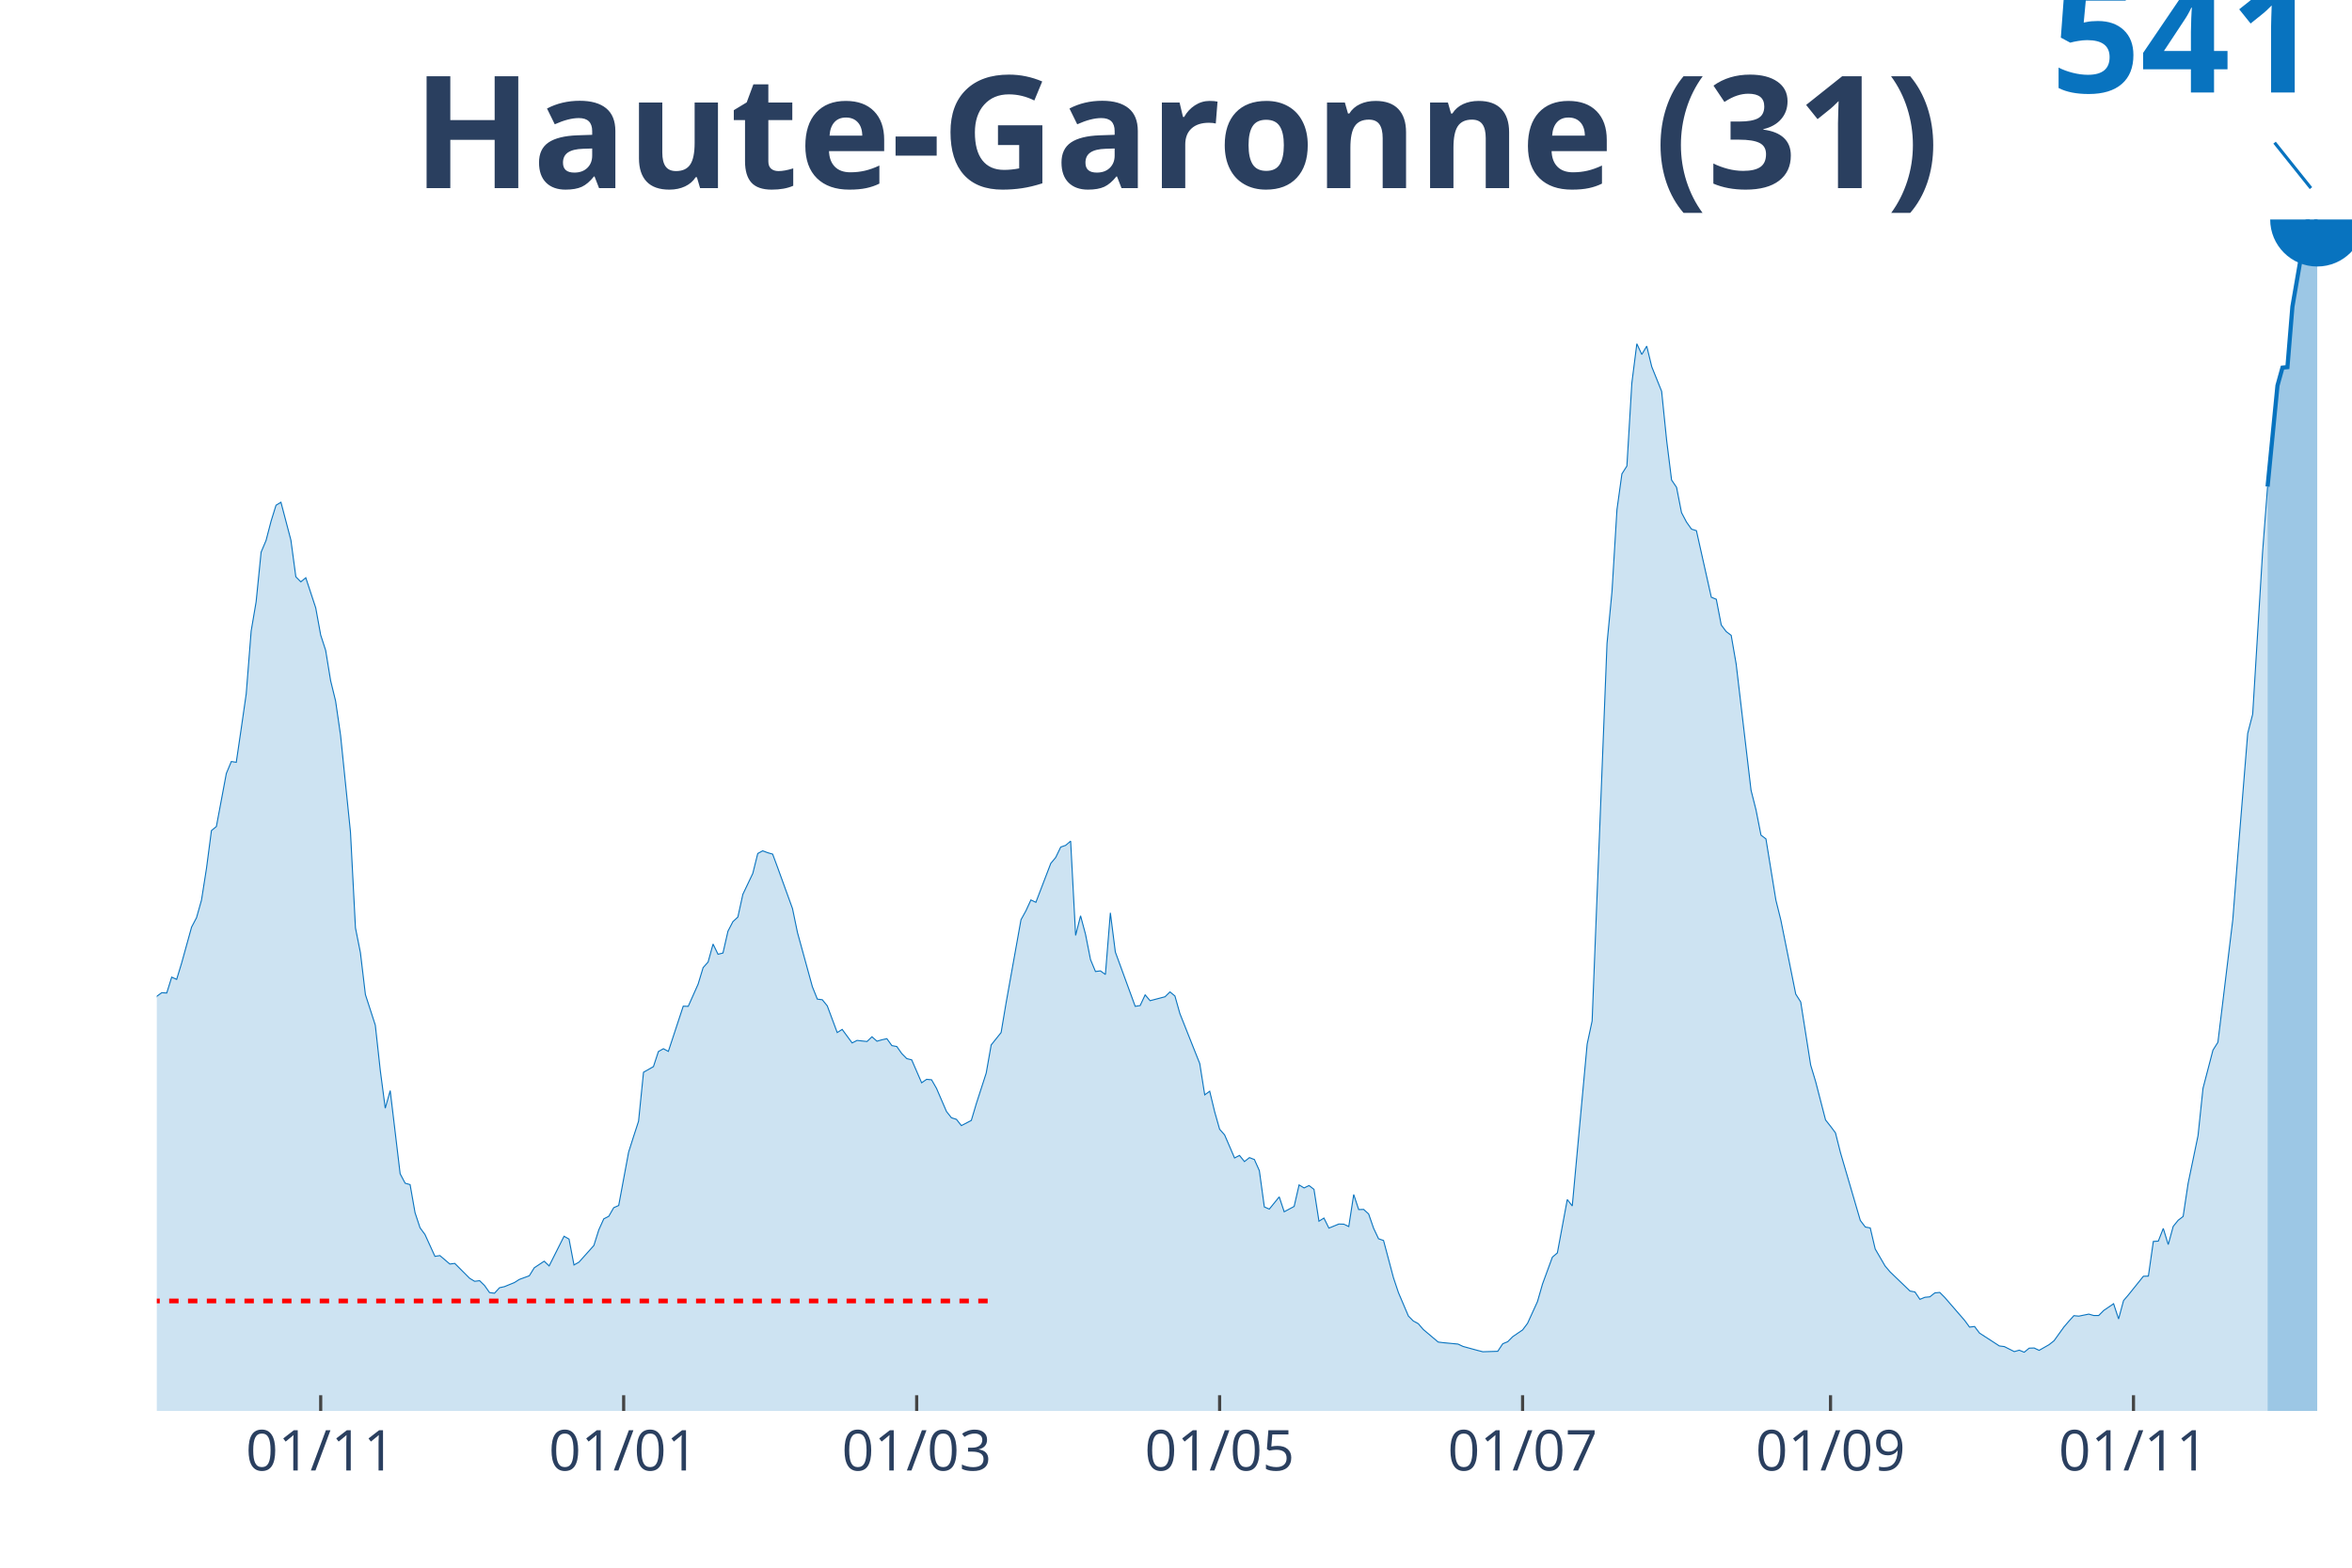
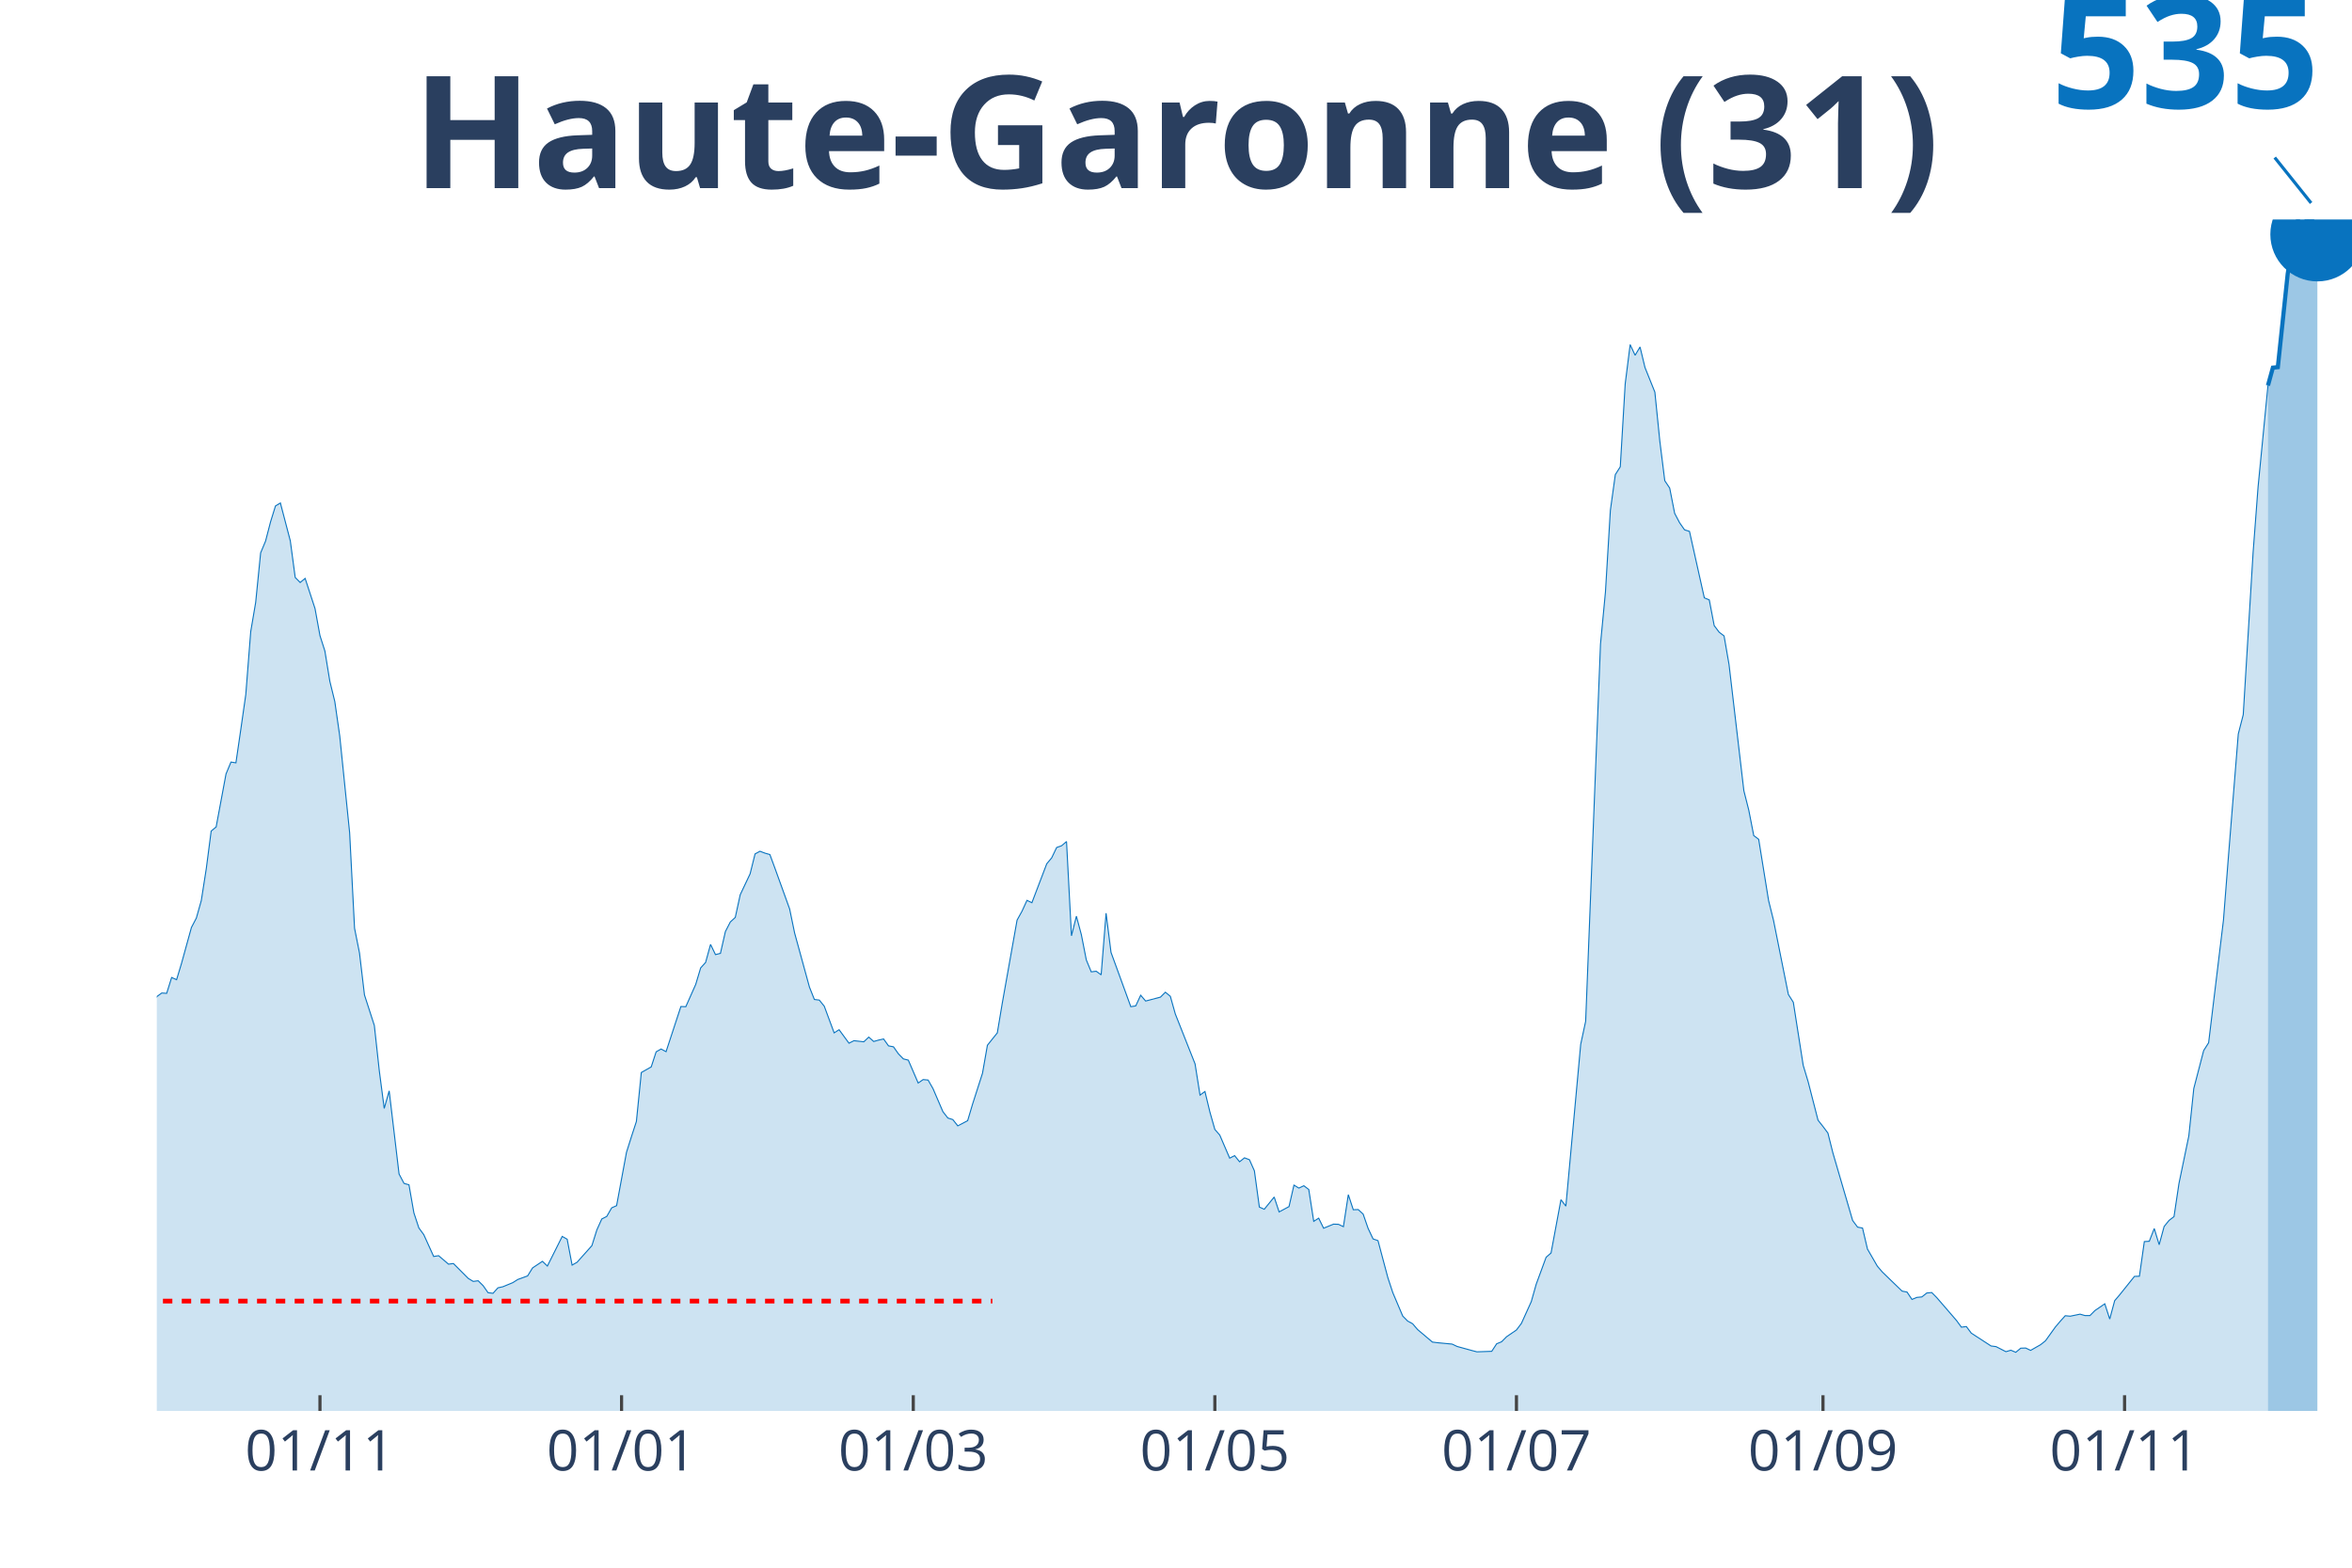
<svg xmlns="http://www.w3.org/2000/svg" class="main-svg" width="1125" height="750" style="" viewBox="0 0 750 500">
  <rect x="0" y="0" width="750" height="500" style="fill: rgb(0, 0, 0); fill-opacity: 0;" />
-   <defs id="defs-502aac">
+   <defs id="defs-c523cb">
    <g class="clips">
-       <clipPath id="clip502aacxyplot" class="plotclip">
+       <clipPath id="clipc523cbxyplot" class="plotclip">
        <rect width="700" height="380" />
      </clipPath>
-       <clipPath class="axesclip" id="clip502aacx">
+       <clipPath class="axesclip" id="clipc523cbx">
        <rect x="50" y="0" width="700" height="500" />
      </clipPath>
-       <clipPath class="axesclip" id="clip502aacy">
+       <clipPath class="axesclip" id="clipc523cby">
        <rect x="0" y="70" width="750" height="380" />
      </clipPath>
-       <clipPath class="axesclip" id="clip502aacxy">
+       <clipPath class="axesclip" id="clipc523cbxy">
        <rect x="50" y="70" width="700" height="380" />
      </clipPath>
    </g>
    <g class="gradients" />
  </defs>
  <g class="bglayer">
    <rect class="bg" x="50" y="70" width="700" height="380" style="fill: rgb(0, 0, 0); fill-opacity: 0; stroke-width: 0;" />
  </g>
  <g class="layer-below">
    <g class="imagelayer" />
    <g class="shapelayer" />
  </g>
  <g class="cartesianlayer">
    <g class="subplot xy">
      <g class="layer-subplot">
        <g class="shapelayer" />
        <g class="imagelayer" />
      </g>
      <g class="gridlayer">
        <g class="x">
-           <path class="xgrid crisp" transform="translate(102.26,0)" d="M0,70v380" style="stroke: rgb(255, 255, 255); stroke-opacity: 1; stroke-width: 1px;" />
-           <path class="xgrid crisp" transform="translate(198.87,0)" d="M0,70v380" style="stroke: rgb(255, 255, 255); stroke-opacity: 1; stroke-width: 1px;" />
-           <path class="xgrid crisp" transform="translate(292.31,0)" d="M0,70v380" style="stroke: rgb(255, 255, 255); stroke-opacity: 1; stroke-width: 1px;" />
-           <path class="xgrid crisp" transform="translate(388.91,0)" d="M0,70v380" style="stroke: rgb(255, 255, 255); stroke-opacity: 1; stroke-width: 1px;" />
-           <path class="xgrid crisp" transform="translate(485.52,0)" d="M0,70v380" style="stroke: rgb(255, 255, 255); stroke-opacity: 1; stroke-width: 1px;" />
-           <path class="xgrid crisp" transform="translate(583.71,0)" d="M0,70v380" style="stroke: rgb(255, 255, 255); stroke-opacity: 1; stroke-width: 1px;" />
-           <path class="xgrid crisp" transform="translate(680.32,0)" d="M0,70v380" style="stroke: rgb(255, 255, 255); stroke-opacity: 1; stroke-width: 1px;" />
+           <path class="xgrid crisp" transform="translate(102.03,0)" d="M0,70v380" style="stroke: rgb(255, 255, 255); stroke-opacity: 1; stroke-width: 1px;" />
+           <path class="xgrid crisp" transform="translate(198.2,0)" d="M0,70v380" style="stroke: rgb(255, 255, 255); stroke-opacity: 1; stroke-width: 1px;" />
+           <path class="xgrid crisp" transform="translate(291.22,0)" d="M0,70v380" style="stroke: rgb(255, 255, 255); stroke-opacity: 1; stroke-width: 1px;" />
+           <path class="xgrid crisp" transform="translate(387.39,0)" d="M0,70v380" style="stroke: rgb(255, 255, 255); stroke-opacity: 1; stroke-width: 1px;" />
+           <path class="xgrid crisp" transform="translate(483.56,0)" d="M0,70v380" style="stroke: rgb(255, 255, 255); stroke-opacity: 1; stroke-width: 1px;" />
+           <path class="xgrid crisp" transform="translate(581.31,0)" d="M0,70v380" style="stroke: rgb(255, 255, 255); stroke-opacity: 1; stroke-width: 1px;" />
+           <path class="xgrid crisp" transform="translate(677.48,0)" d="M0,70v380" style="stroke: rgb(255, 255, 255); stroke-opacity: 1; stroke-width: 1px;" />
        </g>
        <g class="y" />
      </g>
      <g class="zerolinelayer" />
      <path class="xlines-below" />
      <path class="ylines-below" />
      <g class="overlines-below" />
      <g class="xaxislayer-below" />
      <g class="yaxislayer-below" />
      <g class="overaxes-below" />
-       <g class="plot" transform="translate(50, 70)" clip-path="url('#clip502aacxyplot')">
+       <g class="plot" transform="translate(50, 70)" clip-path="url('#clipc523cbxyplot')">
        <g class="scatterlayer mlayer">
-           <g class="trace scatter trace8fd333" style="stroke-miterlimit: 2;">
+           <g class="trace scatter tracee9f843" style="stroke-miterlimit: 2;">
            <g class="fills">
              <g>
-                 <path class="js-fill" d="M673.08,380L-215.38,380L-215.38,376.75L-202.71,378.9L-201.13,378.8L-178.96,378.35L-177.38,377.7L-150.45,377.5L-148.87,377.55L-117.19,376.2L-115.61,375.3L-107.69,371.79L-106.11,372.04L-95.02,366.84L-93.44,364.68L-85.52,358.68L-83.94,359.03L-74.43,353.02L-72.85,349.62L-69.68,345.61L-68.1,344.81L-63.35,341.56L-61.76,339.91L-57.01,337.31L-55.43,337.31L-52.26,335.45L-50.68,334.95L-47.51,328.35L-45.93,317.43L-44.34,312.48L-42.76,312.83L-41.18,312.58L-39.59,302.22L-33.26,269.13L-31.67,266.73L-30.09,266.38L-28.51,252.97L-23.76,224.84L-22.17,214.13L-19,206.27L-17.42,208.67L-15.84,206.32L-14.25,209.77L-11.09,227.09L-9.5,229.14L-7.92,230.09L-6.33,237.85L-3.17,249.91L-1.58,251.61L0,247.76L1.58,246.61L3.17,246.71L4.75,241.65L6.33,242.36L7.92,237.15L11.09,225.69L12.67,222.68L14.25,217.08L15.84,206.97L17.42,194.91L19,193.6L22.17,176.69L23.76,172.88L25.34,173.13L26.92,162.37L28.51,151.31L30.09,131.24L31.67,121.93L33.26,106.11L34.84,102.36L36.43,96.25L38.01,91.15L39.59,90.19L42.76,102.26L44.34,113.97L45.93,115.57L47.51,114.27L50.68,123.88L52.26,132.54L53.85,137.44L55.43,147.1L57.01,153.56L58.6,164.52L61.76,195.41L63.35,225.94L64.93,233.85L66.52,247.21L69.68,256.97L71.27,271.44L72.85,283.45L74.43,277.84L77.6,304.37L79.19,307.37L80.77,307.82L82.35,316.78L83.94,321.59L85.52,323.74L88.69,330.7L90.27,330.45L93.44,333.15L95.02,332.95L99.77,337.71L101.36,338.66L102.94,338.46L104.52,340.01L106.11,342.26L107.69,342.46L109.28,340.71L110.86,340.36L114.03,339.06L115.61,338.06L118.78,336.9L120.36,334.35L123.53,332.25L125.11,333.75L129.86,324.29L131.45,325.19L133.03,333.45L134.62,332.55L139.37,327.24L140.95,322.24L142.53,318.74L144.12,317.93L145.7,315.18L147.29,314.48L150.45,297.46L152.04,292.46L153.62,287.6L155.2,271.99L158.37,270.18L159.95,265.38L161.54,264.48L163.12,265.33L167.87,250.91L169.46,250.96L172.62,243.86L174.21,238.6L175.79,236.85L177.38,231.09L178.96,234.35L180.54,233.95L182.13,226.99L183.71,223.94L185.29,222.48L186.88,215.23L190.05,208.57L191.63,202.21L193.21,201.36L194.8,201.96L196.38,202.41L197.96,206.67L202.71,219.78L204.3,227.44L209.05,244.71L210.63,248.66L212.22,248.86L213.8,250.81L216.97,259.32L218.55,258.32L221.72,262.63L223.3,261.83L226.47,262.18L228.05,260.67L229.64,262.08L231.22,261.63L232.81,261.28L234.39,263.48L235.97,263.78L237.56,266.03L239.14,267.63L240.72,268.03L243.89,275.34L245.48,274.24L247.06,274.39L248.64,277.14L251.81,284.5L253.39,286.5L254.98,287L256.56,289L259.73,287.35L261.31,282.05L264.48,272.24L266.06,263.28L269.23,259.32L270.81,249.91L275.57,223.34L277.15,220.48L278.73,217.03L280.32,217.78L285.07,205.37L286.65,203.46L288.24,200.16L289.82,199.61L291.4,198.26L292.99,228.34L294.57,222.08L296.15,227.99L297.74,236.05L299.32,239.85L300.9,239.65L302.49,240.8L304.07,221.13L305.66,233.65L311.99,250.96L313.57,250.71L315.16,247.31L316.74,249.16L321.49,247.91L323.08,246.36L324.66,247.66L326.24,253.27L332.58,269.23L334.16,279.19L335.75,278.04L337.33,284.6L338.91,290.16L340.5,291.96L343.67,299.32L345.25,298.51L346.83,300.47L348.42,299.21L350,299.82L351.58,303.37L353.17,314.93L354.75,315.63L357.92,311.73L359.5,316.48L362.67,314.78L364.25,307.92L365.84,308.88L367.42,308.12L369,309.33L370.59,319.49L372.17,318.49L373.76,321.69L376.92,320.39L378.51,320.44L380.09,321.19L381.67,310.98L383.26,315.78L384.84,315.73L386.43,317.18L388.01,321.74L389.59,325.09L391.18,325.64L394.34,337.51L395.93,342.26L399.1,349.72L400.68,351.32L402.26,352.17L403.85,354.02L408.6,358.03L410.18,358.23L414.93,358.68L416.52,359.43L421.27,360.73L422.85,361.13L427.6,360.98L429.19,358.58L430.77,357.93L432.35,356.33L435.52,354.17L437.1,352.07L440.27,345.11L441.86,339.56L445.02,330.95L446.61,329.6L449.77,312.58L451.36,314.63L456.11,262.98L457.69,255.62L462.44,135.24L464.03,118.62L465.61,92.55L467.19,81.14L468.78,78.63L470.36,52.15L471.95,39.64L473.53,43.05L475.11,40.39L476.7,46.95L479.86,54.81L481.45,70.42L483.03,83.09L484.62,85.44L486.2,93.5L487.78,96.5L489.37,98.75L490.95,99.25L495.7,120.48L497.29,121.13L498.87,129.34L500.45,131.44L502.04,132.64L503.62,141.75L508.37,182.04L509.95,188.3L511.54,196.36L513.12,197.56L516.29,217.08L517.87,223.44L522.62,247.06L524.21,249.56L527.38,269.68L528.96,274.94L532.13,287.2L533.71,289.2L535.29,291.31L536.88,297.61L543.21,319.24L544.8,321.34L546.38,321.64L547.96,328.35L551.13,333.8L552.71,335.65L559.05,341.76L560.63,342.06L562.22,344.41L563.8,343.76L565.38,343.61L566.97,342.36L568.55,342.21L570.14,343.81L576.47,351.12L578.05,353.27L579.64,353.07L581.22,355.17L587.56,359.28L589.14,359.48L592.31,361.08L593.89,360.63L595.48,361.28L597.06,359.98L598.64,359.93L600.23,360.68L603.39,358.88L604.98,357.63L608.14,353.22L609.73,351.37L611.31,349.62L612.9,349.77L616.06,349.12L617.65,349.57L619.23,349.57L620.81,347.97L623.98,345.81L625.57,350.67L627.15,344.81L628.73,342.96L633.48,337.05L635.07,337L636.65,325.94L638.24,325.84L639.82,321.79L641.4,326.94L642.99,321.14L644.57,319.19L646.15,317.98L647.74,307.42L650.9,292.21L652.49,277.09L655.66,264.93L657.24,262.43L661.99,223.29L663.57,203.06L666.74,163.92L668.33,157.77L671.49,106.01L673.08,85.19" style="fill: rgb(8, 115, 191); fill-opacity: 0.2; stroke-width: 0;" />
+                 <path class="js-fill" d="M673.2,380L-214.41,380L-214.41,376.75L-201.8,378.9L-200.23,378.8L-178.15,378.35L-176.58,377.7L-149.77,377.5L-148.2,377.55L-116.67,376.2L-115.09,375.3L-107.21,371.8L-105.63,372.05L-94.59,366.85L-93.02,364.7L-85.14,358.69L-83.56,359.04L-74.1,353.04L-72.52,349.64L-69.37,345.64L-67.79,344.84L-63.06,341.59L-61.49,339.94L-56.76,337.34L-55.18,337.34L-52.03,335.49L-50.45,334.99L-47.3,328.39L-45.72,317.48L-44.14,312.53L-42.57,312.88L-40.99,312.63L-39.41,302.28L-33.11,269.22L-31.53,266.82L-29.95,266.47L-28.38,253.07L-23.65,224.96L-22.07,214.26L-18.92,206.4L-17.34,208.8L-15.77,206.45L-14.19,209.91L-11.04,227.21L-9.46,229.26L-7.88,230.21L-6.31,237.96L-3.15,250.02L-1.58,251.72L0,247.87L1.58,246.71L3.15,246.81L4.73,241.76L6.31,242.46L7.88,237.26L11.04,225.81L12.61,222.81L14.19,217.21L15.77,207.1L17.34,195.05L18.92,193.75L22.07,176.85L23.65,173.05L25.23,173.3L26.8,162.54L28.38,151.49L29.95,131.43L31.53,122.13L33.11,106.33L34.68,102.58L36.26,96.48L37.84,91.37L39.41,90.42L42.57,102.48L44.14,114.18L45.72,115.78L47.3,114.48L50.45,124.08L52.03,132.73L53.6,137.64L55.18,147.29L56.76,153.74L58.33,164.69L61.49,195.55L63.06,226.06L64.64,233.96L66.22,247.32L69.37,257.07L70.95,271.52L72.52,283.52L74.1,277.92L77.25,304.43L78.83,307.43L80.41,307.88L81.98,316.83L83.56,321.63L85.14,323.79L88.29,330.74L89.86,330.49L93.02,333.19L94.59,332.99L99.32,337.74L100.9,338.69L102.48,338.49L104.05,340.04L105.63,342.29L107.21,342.49L108.78,340.74L110.36,340.39L113.51,339.09L115.09,338.09L118.24,336.94L119.82,334.39L122.97,332.29L124.55,333.79L129.28,324.34L130.86,325.24L132.43,333.49L134.01,332.59L138.74,327.29L140.32,322.28L141.89,318.78L143.47,317.98L145.05,315.23L146.62,314.53L149.77,297.53L151.35,292.53L152.93,287.68L154.5,272.07L157.66,270.27L159.23,265.47L160.81,264.57L162.39,265.42L167.12,251.02L168.69,251.07L171.85,243.96L173.42,238.71L175,236.96L176.58,231.21L178.15,234.46L179.73,234.06L181.31,227.11L182.88,224.06L184.46,222.61L186.04,215.36L189.19,208.7L190.77,202.35L192.34,201.5L193.92,202.1L195.5,202.55L197.07,206.8L201.8,219.91L203.38,227.56L208.11,244.81L209.68,248.77L211.26,248.97L212.84,250.92L215.99,259.42L217.57,258.42L220.72,262.72L222.3,261.92L225.45,262.27L227.03,260.77L228.6,262.17L230.18,261.72L231.76,261.37L233.33,263.57L234.91,263.87L236.49,266.12L238.06,267.72L239.64,268.12L242.79,275.42L244.37,274.32L245.95,274.47L247.52,277.22L250.68,284.57L252.25,286.58L253.83,287.08L255.41,289.08L258.56,287.43L260.14,282.12L263.29,272.32L264.86,263.37L268.02,259.42L269.59,250.02L274.32,223.46L275.9,220.61L277.48,217.16L279.05,217.91L283.78,205.5L285.36,203.6L286.94,200.3L288.51,199.75L290.09,198.4L291.67,228.46L293.24,222.21L294.82,228.11L296.4,236.16L297.97,239.96L299.55,239.76L301.13,240.91L302.7,221.26L304.28,233.76L310.59,251.07L312.16,250.82L313.74,247.42L315.32,249.27L320.05,248.02L321.62,246.46L323.2,247.77L324.77,253.37L331.08,269.32L332.66,279.27L334.23,278.12L335.81,284.67L337.39,290.23L338.96,292.03L342.12,299.38L343.69,298.58L345.27,300.53L346.85,299.28L348.42,299.88L350,303.43L351.58,314.98L353.15,315.68L356.31,311.78L357.88,316.53L361.04,314.83L362.61,307.98L364.19,308.93L365.77,308.18L367.34,309.38L368.92,319.53L370.5,318.53L372.07,321.73L375.23,320.43L376.8,320.48L378.38,321.23L379.95,311.03L381.53,315.83L383.11,315.78L384.68,317.23L386.26,321.78L387.84,325.14L389.41,325.69L392.57,337.54L394.14,342.29L397.3,349.74L398.87,351.34L400.45,352.19L402.03,354.04L406.76,358.04L408.33,358.24L413.06,358.69L414.64,359.44L419.37,360.74L420.95,361.15L425.68,360.99L427.25,358.59L428.83,357.94L430.41,356.34L433.56,354.19L435.14,352.09L438.29,345.14L439.86,339.59L443.02,330.99L444.59,329.64L447.75,312.63L449.32,314.68L454.05,263.07L455.63,255.72L460.36,135.44L461.94,118.83L463.51,92.77L465.09,81.37L466.67,78.87L468.24,52.41L469.82,39.91L471.4,43.31L472.97,40.66L474.55,47.21L477.7,55.06L479.28,70.67L480.86,83.32L482.43,85.67L484.01,93.72L485.59,96.73L487.16,98.98L488.74,99.48L493.47,120.68L495.05,121.33L496.62,129.53L498.2,131.63L499.77,132.83L501.35,141.94L506.08,182.2L507.66,188.45L509.23,196.5L510.81,197.7L513.96,217.21L515.54,223.56L520.27,247.17L521.85,249.67L525,269.77L526.58,275.02L529.73,287.28L531.31,289.28L532.88,291.38L534.46,297.68L540.77,319.28L542.34,321.38L543.92,321.68L545.5,328.39L548.65,333.84L550.23,335.69L556.53,341.79L558.11,342.09L559.68,344.44L561.26,343.79L562.84,343.64L564.41,342.39L565.99,342.24L567.57,343.84L573.87,351.14L575.45,353.29L577.03,353.09L578.6,355.19L584.91,359.29L586.49,359.49L589.64,361.1L591.22,360.64L592.79,361.3L594.37,359.99L595.95,359.94L597.52,360.69L600.68,358.89L602.25,357.64L605.41,353.24L606.98,351.39L608.56,349.64L610.14,349.79L613.29,349.14L614.86,349.59L616.44,349.59L618.02,347.99L621.17,345.84L622.75,350.69L624.32,344.84L625.9,342.99L630.63,337.09L632.21,337.04L633.78,325.99L635.36,325.89L636.94,321.83L638.51,326.99L640.09,321.18L641.67,319.23L643.24,318.03L644.82,307.48L647.97,292.28L649.55,277.17L652.7,265.07L654.28,262.57L659.01,223.46L660.59,203.25L663.74,164.09L665.32,157.94L668.47,106.13L670.05,85.27L673.2,52.96" style="fill: rgb(8, 115, 191); fill-opacity: 0.2; stroke-width: 0;" />
              </g>
            </g>
            <g class="errorbars" />
            <g class="lines">
-               <path class="js-line" d="M-215.38,376.75L-202.71,378.9L-201.13,378.8L-178.96,378.35L-177.38,377.7L-150.45,377.5L-148.87,377.55L-117.19,376.2L-115.61,375.3L-107.69,371.79L-106.11,372.04L-95.02,366.84L-93.44,364.68L-85.52,358.68L-83.94,359.03L-74.43,353.02L-72.85,349.62L-69.68,345.61L-68.1,344.81L-63.35,341.56L-61.76,339.91L-57.01,337.31L-55.43,337.31L-52.26,335.45L-50.68,334.95L-47.51,328.35L-45.93,317.43L-44.34,312.48L-42.76,312.83L-41.18,312.58L-39.59,302.22L-33.26,269.13L-31.67,266.73L-30.09,266.38L-28.51,252.97L-23.76,224.84L-22.17,214.13L-19,206.27L-17.42,208.67L-15.84,206.32L-14.25,209.77L-11.09,227.09L-9.5,229.14L-7.92,230.09L-6.33,237.85L-3.17,249.91L-1.58,251.61L0,247.76L1.58,246.61L3.17,246.71L4.75,241.65L6.33,242.36L7.92,237.15L11.09,225.69L12.67,222.68L14.25,217.08L15.84,206.97L17.42,194.91L19,193.6L22.17,176.69L23.76,172.88L25.34,173.13L26.92,162.37L28.51,151.31L30.09,131.24L31.67,121.93L33.26,106.11L34.84,102.36L36.43,96.25L38.01,91.15L39.59,90.19L42.76,102.26L44.34,113.97L45.93,115.57L47.51,114.27L50.68,123.88L52.26,132.54L53.85,137.44L55.43,147.1L57.01,153.56L58.6,164.52L61.76,195.41L63.35,225.94L64.93,233.85L66.52,247.21L69.68,256.97L71.27,271.44L72.85,283.45L74.43,277.84L77.6,304.37L79.19,307.37L80.77,307.82L82.35,316.78L83.94,321.59L85.52,323.74L88.69,330.7L90.27,330.45L93.44,333.15L95.02,332.95L99.77,337.71L101.36,338.66L102.94,338.46L104.52,340.01L106.11,342.26L107.69,342.46L109.28,340.71L110.86,340.36L114.03,339.06L115.61,338.06L118.78,336.9L120.36,334.35L123.53,332.25L125.11,333.75L129.86,324.29L131.45,325.19L133.03,333.45L134.62,332.55L139.37,327.24L140.95,322.24L142.53,318.74L144.12,317.93L145.7,315.18L147.29,314.48L150.45,297.46L152.04,292.46L153.62,287.6L155.2,271.99L158.37,270.18L159.95,265.38L161.54,264.48L163.12,265.33L167.87,250.91L169.46,250.96L172.62,243.86L174.21,238.6L175.79,236.85L177.38,231.09L178.96,234.35L180.54,233.95L182.13,226.99L183.71,223.94L185.29,222.48L186.88,215.23L190.05,208.57L191.63,202.21L193.21,201.36L194.8,201.96L196.38,202.41L197.96,206.67L202.71,219.78L204.3,227.44L209.05,244.71L210.63,248.66L212.22,248.86L213.8,250.81L216.97,259.32L218.55,258.32L221.72,262.63L223.3,261.83L226.47,262.18L228.05,260.67L229.64,262.08L231.22,261.63L232.81,261.28L234.39,263.48L235.97,263.78L237.56,266.03L239.14,267.63L240.72,268.03L243.89,275.34L245.48,274.24L247.06,274.39L248.64,277.14L251.81,284.5L253.39,286.5L254.98,287L256.56,289L259.73,287.35L261.31,282.05L264.48,272.24L266.06,263.28L269.23,259.32L270.81,249.91L275.57,223.34L277.15,220.48L278.73,217.03L280.32,217.78L285.07,205.37L286.65,203.46L288.24,200.16L289.82,199.61L291.4,198.26L292.99,228.34L294.57,222.08L296.15,227.99L297.74,236.05L299.32,239.85L300.9,239.65L302.49,240.8L304.07,221.13L305.66,233.65L311.99,250.96L313.57,250.71L315.16,247.31L316.74,249.16L321.49,247.91L323.08,246.36L324.66,247.66L326.24,253.27L332.58,269.23L334.16,279.19L335.75,278.04L337.33,284.6L338.91,290.16L340.5,291.96L343.67,299.32L345.25,298.51L346.83,300.47L348.42,299.21L350,299.82L351.58,303.37L353.17,314.93L354.75,315.63L357.92,311.73L359.5,316.48L362.67,314.78L364.25,307.92L365.84,308.88L367.42,308.12L369,309.33L370.59,319.49L372.17,318.49L373.76,321.69L376.92,320.39L378.51,320.44L380.09,321.19L381.67,310.98L383.26,315.78L384.84,315.73L386.43,317.18L388.01,321.74L389.59,325.09L391.18,325.64L394.34,337.51L395.93,342.26L399.1,349.72L400.68,351.32L402.26,352.17L403.85,354.02L408.6,358.03L410.18,358.23L414.93,358.68L416.52,359.43L421.27,360.73L422.85,361.13L427.6,360.98L429.19,358.58L430.77,357.93L432.35,356.33L435.52,354.17L437.1,352.07L440.27,345.11L441.86,339.56L445.02,330.95L446.61,329.6L449.77,312.58L451.36,314.63L456.11,262.98L457.69,255.62L462.44,135.24L464.03,118.62L465.61,92.55L467.19,81.14L468.78,78.63L470.36,52.15L471.95,39.64L473.53,43.05L475.11,40.39L476.7,46.95L479.86,54.81L481.45,70.42L483.03,83.09L484.62,85.44L486.2,93.5L487.78,96.5L489.37,98.75L490.95,99.25L495.7,120.48L497.29,121.13L498.87,129.34L500.45,131.44L502.04,132.64L503.62,141.75L508.37,182.04L509.95,188.3L511.54,196.36L513.12,197.56L516.29,217.08L517.87,223.44L522.62,247.06L524.21,249.56L527.38,269.68L528.96,274.94L532.13,287.2L533.71,289.2L535.29,291.31L536.88,297.61L543.21,319.24L544.8,321.34L546.38,321.64L547.96,328.35L551.13,333.8L552.71,335.65L559.05,341.76L560.63,342.06L562.22,344.41L563.8,343.76L565.38,343.61L566.97,342.36L568.55,342.21L570.14,343.81L576.47,351.12L578.05,353.27L579.64,353.07L581.22,355.17L587.56,359.28L589.14,359.48L592.31,361.08L593.89,360.63L595.48,361.28L597.06,359.98L598.64,359.93L600.23,360.68L603.39,358.88L604.98,357.63L608.14,353.22L609.73,351.37L611.31,349.62L612.9,349.77L616.06,349.12L617.65,349.57L619.23,349.57L620.81,347.97L623.98,345.81L625.57,350.67L627.15,344.81L628.73,342.96L633.48,337.05L635.07,337L636.65,325.94L638.24,325.84L639.82,321.79L641.4,326.94L642.99,321.14L644.57,319.19L646.15,317.98L647.74,307.42L650.9,292.21L652.49,277.09L655.66,264.93L657.24,262.43L661.99,223.29L663.57,203.06L666.74,163.92L668.33,157.77L671.49,106.01L673.08,85.19" style="vector-effect: non-scaling-stroke; fill: none; stroke: rgb(8, 115, 191); stroke-opacity: 1; stroke-width: 0.5px; opacity: 1;" />
+               <path class="js-line" d="M-214.41,376.75L-201.8,378.9L-200.23,378.8L-178.15,378.35L-176.58,377.7L-149.77,377.5L-148.2,377.55L-116.67,376.2L-115.09,375.3L-107.21,371.8L-105.63,372.05L-94.59,366.85L-93.02,364.7L-85.14,358.69L-83.56,359.04L-74.1,353.04L-72.52,349.64L-69.37,345.64L-67.79,344.84L-63.06,341.59L-61.49,339.94L-56.76,337.34L-55.18,337.34L-52.03,335.49L-50.45,334.99L-47.3,328.39L-45.72,317.48L-44.14,312.53L-42.57,312.88L-40.99,312.63L-39.41,302.28L-33.11,269.22L-31.53,266.82L-29.95,266.47L-28.38,253.07L-23.65,224.96L-22.07,214.26L-18.92,206.4L-17.34,208.8L-15.77,206.45L-14.19,209.91L-11.04,227.21L-9.46,229.26L-7.88,230.21L-6.31,237.96L-3.15,250.02L-1.58,251.72L0,247.87L1.58,246.71L3.15,246.81L4.73,241.76L6.31,242.46L7.88,237.26L11.04,225.81L12.61,222.81L14.19,217.21L15.77,207.1L17.34,195.05L18.92,193.75L22.07,176.85L23.65,173.05L25.23,173.3L26.8,162.54L28.38,151.49L29.95,131.43L31.53,122.13L33.11,106.33L34.68,102.58L36.26,96.48L37.84,91.37L39.41,90.42L42.57,102.48L44.14,114.18L45.72,115.78L47.3,114.48L50.45,124.08L52.03,132.73L53.6,137.64L55.18,147.29L56.76,153.74L58.33,164.69L61.49,195.55L63.06,226.06L64.64,233.96L66.22,247.32L69.37,257.07L70.95,271.52L72.52,283.52L74.1,277.92L77.25,304.43L78.83,307.43L80.41,307.88L81.98,316.83L83.56,321.63L85.14,323.79L88.29,330.74L89.86,330.49L93.02,333.19L94.59,332.99L99.32,337.74L100.9,338.69L102.48,338.49L104.05,340.04L105.63,342.29L107.21,342.49L108.78,340.74L110.36,340.39L113.51,339.09L115.09,338.09L118.24,336.94L119.82,334.39L122.97,332.29L124.55,333.79L129.28,324.34L130.86,325.24L132.43,333.49L134.01,332.59L138.74,327.29L140.32,322.28L141.89,318.78L143.47,317.98L145.05,315.23L146.62,314.53L149.77,297.53L151.35,292.53L152.93,287.68L154.5,272.07L157.66,270.27L159.23,265.47L160.81,264.57L162.39,265.42L167.12,251.02L168.69,251.07L171.85,243.96L173.42,238.71L175,236.96L176.58,231.21L178.15,234.46L179.73,234.06L181.31,227.11L182.88,224.06L184.46,222.61L186.04,215.36L189.19,208.7L190.77,202.35L192.34,201.5L193.92,202.1L195.5,202.55L197.07,206.8L201.8,219.91L203.38,227.56L208.11,244.81L209.68,248.77L211.26,248.97L212.84,250.92L215.99,259.42L217.57,258.42L220.72,262.72L222.3,261.92L225.45,262.27L227.03,260.77L228.6,262.17L230.18,261.72L231.76,261.37L233.33,263.57L234.91,263.87L236.49,266.12L238.06,267.72L239.64,268.12L242.79,275.42L244.37,274.32L245.95,274.47L247.52,277.22L250.68,284.57L252.25,286.58L253.83,287.08L255.41,289.08L258.56,287.43L260.14,282.12L263.29,272.32L264.86,263.37L268.02,259.42L269.59,250.02L274.32,223.46L275.9,220.61L277.48,217.16L279.05,217.91L283.78,205.5L285.36,203.6L286.94,200.3L288.51,199.75L290.09,198.4L291.67,228.46L293.24,222.21L294.82,228.11L296.4,236.16L297.97,239.96L299.55,239.76L301.13,240.91L302.7,221.26L304.28,233.76L310.59,251.07L312.16,250.82L313.74,247.42L315.32,249.27L320.05,248.02L321.62,246.46L323.2,247.77L324.77,253.37L331.08,269.32L332.66,279.27L334.23,278.12L335.81,284.67L337.39,290.23L338.96,292.03L342.12,299.38L343.69,298.58L345.27,300.53L346.85,299.28L348.42,299.88L350,303.43L351.58,314.98L353.15,315.68L356.31,311.78L357.88,316.53L361.04,314.83L362.61,307.98L364.19,308.93L365.77,308.18L367.34,309.38L368.92,319.53L370.5,318.53L372.07,321.73L375.23,320.43L376.8,320.48L378.38,321.23L379.95,311.03L381.53,315.83L383.11,315.78L384.68,317.23L386.26,321.78L387.84,325.14L389.41,325.69L392.57,337.54L394.14,342.29L397.3,349.74L398.87,351.34L400.45,352.19L402.03,354.04L406.76,358.04L408.33,358.24L413.06,358.69L414.64,359.44L419.37,360.74L420.95,361.15L425.68,360.99L427.25,358.59L428.83,357.94L430.41,356.34L433.56,354.19L435.14,352.09L438.29,345.14L439.86,339.59L443.02,330.99L444.59,329.64L447.75,312.63L449.32,314.68L454.05,263.07L455.63,255.72L460.36,135.44L461.94,118.83L463.51,92.77L465.09,81.37L466.67,78.87L468.24,52.41L469.82,39.91L471.4,43.31L472.97,40.66L474.55,47.21L477.7,55.06L479.28,70.67L480.86,83.32L482.43,85.67L484.01,93.72L485.59,96.73L487.16,98.98L488.74,99.48L493.47,120.68L495.05,121.33L496.62,129.53L498.2,131.63L499.77,132.83L501.35,141.94L506.08,182.2L507.66,188.45L509.23,196.5L510.81,197.7L513.96,217.21L515.54,223.56L520.27,247.17L521.85,249.67L525,269.77L526.58,275.02L529.73,287.28L531.31,289.28L532.88,291.38L534.46,297.68L540.77,319.28L542.34,321.38L543.92,321.68L545.5,328.39L548.65,333.84L550.23,335.69L556.53,341.79L558.11,342.09L559.68,344.44L561.26,343.79L562.84,343.64L564.41,342.39L565.99,342.24L567.57,343.84L573.87,351.14L575.45,353.29L577.03,353.09L578.6,355.19L584.91,359.29L586.49,359.49L589.64,361.1L591.22,360.64L592.79,361.3L594.37,359.99L595.95,359.94L597.52,360.69L600.68,358.89L602.25,357.64L605.41,353.24L606.98,351.39L608.56,349.64L610.14,349.79L613.29,349.14L614.86,349.59L616.44,349.59L618.02,347.99L621.17,345.84L622.75,350.69L624.32,344.84L625.9,342.99L630.63,337.09L632.21,337.04L633.78,325.99L635.36,325.89L636.94,321.83L638.51,326.99L640.09,321.18L641.67,319.23L643.24,318.03L644.82,307.48L647.97,292.28L649.55,277.17L652.7,265.07L654.28,262.57L659.01,223.46L660.59,203.25L663.74,164.09L665.32,157.94L668.47,106.13L670.05,85.27L673.2,52.96" style="vector-effect: non-scaling-stroke; fill: none; stroke: rgb(8, 115, 191); stroke-opacity: 1; stroke-width: 0.5px; opacity: 1;" />
            </g>
            <g class="points" />
            <g class="text" />
          </g>
-           <g class="trace scatter trace325e58" style="stroke-miterlimit: 2;">
+           <g class="trace scatter trace5eb537" style="stroke-miterlimit: 2;">
            <g class="fills">
              <g>
-                 <path class="js-fill" d="M688.91,380L673.08,380L673.08,85.19L676.24,52.96L677.83,47.25L679.41,47.1L681,27.78L685.75,0.25L687.33,1.8L688.91,0" style="fill: rgb(8, 115, 191); fill-opacity: 0.4; stroke-width: 0;" />
+                 <path class="js-fill" d="M688.96,380L673.2,380L673.2,52.96L674.77,47.26L676.35,47.11L679.5,17.3L681.08,7.95L682.66,0.25L684.23,1.9L685.81,0L687.39,0.5L688.96,4.75" style="fill: rgb(8, 115, 191); fill-opacity: 0.4; stroke-width: 0;" />
              </g>
            </g>
            <g class="errorbars" />
            <g class="lines">
-               <path class="js-line" d="M673.08,85.19L676.24,52.96L677.83,47.25L679.41,47.1L681,27.78L685.75,0.25L687.33,1.8L688.91,0" style="vector-effect: non-scaling-stroke; fill: none; stroke: rgb(8, 115, 191); stroke-opacity: 1; stroke-width: 2px; opacity: 1;" />
+               <path class="js-line" d="M673.2,52.96L674.77,47.26L676.35,47.11L679.5,17.3L681.08,7.95L682.66,0.25L684.23,1.9L685.81,0L687.39,0.5L688.96,4.75" style="vector-effect: non-scaling-stroke; fill: none; stroke: rgb(8, 115, 191); stroke-opacity: 1; stroke-width: 2px; opacity: 1;" />
            </g>
            <g class="points" />
            <g class="text" />
          </g>
-           <g class="trace scatter traceb736c6" style="stroke-miterlimit: 2; opacity: 1;">
+           <g class="trace scatter tracedfcc65" style="stroke-miterlimit: 2; opacity: 1;">
            <g class="fills" />
            <g class="errorbars" />
            <g class="lines" />
            <g class="points">
-               <path class="point" transform="translate(688.91,0)" d="M15,0A15,15 0 1,1 0,-15A15,15 0 0,1 15,0Z" style="opacity: 1; stroke-width: 0px; fill: rgb(8, 115, 191); fill-opacity: 1;" />
+               <path class="point" transform="translate(688.96,4.75)" d="M15,0A15,15 0 1,1 0,-15A15,15 0 0,1 15,0Z" style="opacity: 1; stroke-width: 0px; fill: rgb(8, 115, 191); fill-opacity: 1;" />
            </g>
            <g class="text" />
          </g>
        </g>
      </g>
      <g class="overplot" />
      <path class="xlines-above crisp" style="fill: none; stroke-width: 1px; stroke: rgb(0, 0, 0); stroke-opacity: 0;" d="" />
      <path class="ylines-above crisp" style="fill: none;" d="M0,0" />
      <g class="overlines-above" />
      <g class="xaxislayer-above">
-         <path class="xtick ticks crisp" d="M0,450v-5" transform="translate(102.26,0)" style="stroke: rgb(68, 68, 68); stroke-opacity: 1; stroke-width: 1px;" />
-         <path class="xtick ticks crisp" d="M0,450v-5" transform="translate(198.87,0)" style="stroke: rgb(68, 68, 68); stroke-opacity: 1; stroke-width: 1px;" />
-         <path class="xtick ticks crisp" d="M0,450v-5" transform="translate(292.31,0)" style="stroke: rgb(68, 68, 68); stroke-opacity: 1; stroke-width: 1px;" />
-         <path class="xtick ticks crisp" d="M0,450v-5" transform="translate(388.91,0)" style="stroke: rgb(68, 68, 68); stroke-opacity: 1; stroke-width: 1px;" />
-         <path class="xtick ticks crisp" d="M0,450v-5" transform="translate(485.52,0)" style="stroke: rgb(68, 68, 68); stroke-opacity: 1; stroke-width: 1px;" />
-         <path class="xtick ticks crisp" d="M0,450v-5" transform="translate(583.71,0)" style="stroke: rgb(68, 68, 68); stroke-opacity: 1; stroke-width: 1px;" />
-         <path class="xtick ticks crisp" d="M0,450v-5" transform="translate(680.32,0)" style="stroke: rgb(68, 68, 68); stroke-opacity: 1; stroke-width: 1px;" />
+         <path class="xtick ticks crisp" d="M0,450v-5" transform="translate(102.03,0)" style="stroke: rgb(68, 68, 68); stroke-opacity: 1; stroke-width: 1px;" />
+         <path class="xtick ticks crisp" d="M0,450v-5" transform="translate(198.2,0)" style="stroke: rgb(68, 68, 68); stroke-opacity: 1; stroke-width: 1px;" />
+         <path class="xtick ticks crisp" d="M0,450v-5" transform="translate(291.22,0)" style="stroke: rgb(68, 68, 68); stroke-opacity: 1; stroke-width: 1px;" />
+         <path class="xtick ticks crisp" d="M0,450v-5" transform="translate(387.39,0)" style="stroke: rgb(68, 68, 68); stroke-opacity: 1; stroke-width: 1px;" />
+         <path class="xtick ticks crisp" d="M0,450v-5" transform="translate(483.56,0)" style="stroke: rgb(68, 68, 68); stroke-opacity: 1; stroke-width: 1px;" />
+         <path class="xtick ticks crisp" d="M0,450v-5" transform="translate(581.31,0)" style="stroke: rgb(68, 68, 68); stroke-opacity: 1; stroke-width: 1px;" />
+         <path class="xtick ticks crisp" d="M0,450v-5" transform="translate(677.48,0)" style="stroke: rgb(68, 68, 68); stroke-opacity: 1; stroke-width: 1px;" />
        <g class="xtick">
-           <text text-anchor="middle" x="0" y="469" transform="translate(102.26,0)" style="font-family: 'Open Sans', verdana, arial, sans-serif; font-size: 18px; fill: rgb(42, 63, 95); fill-opacity: 1; white-space: pre;">01/11</text>
+           <text text-anchor="middle" x="0" y="469" transform="translate(102.03,0)" style="font-family: 'Open Sans', verdana, arial, sans-serif; font-size: 18px; fill: rgb(42, 63, 95); fill-opacity: 1; white-space: pre;">01/11</text>
        </g>
        <g class="xtick">
-           <text text-anchor="middle" x="0" y="469" transform="translate(198.87,0)" style="font-family: 'Open Sans', verdana, arial, sans-serif; font-size: 18px; fill: rgb(42, 63, 95); fill-opacity: 1; white-space: pre;">01/01</text>
+           <text text-anchor="middle" x="0" y="469" transform="translate(198.2,0)" style="font-family: 'Open Sans', verdana, arial, sans-serif; font-size: 18px; fill: rgb(42, 63, 95); fill-opacity: 1; white-space: pre;">01/01</text>
        </g>
        <g class="xtick">
-           <text text-anchor="middle" x="0" y="469" transform="translate(292.31,0)" style="font-family: 'Open Sans', verdana, arial, sans-serif; font-size: 18px; fill: rgb(42, 63, 95); fill-opacity: 1; white-space: pre;">01/03</text>
+           <text text-anchor="middle" x="0" y="469" transform="translate(291.22,0)" style="font-family: 'Open Sans', verdana, arial, sans-serif; font-size: 18px; fill: rgb(42, 63, 95); fill-opacity: 1; white-space: pre;">01/03</text>
        </g>
        <g class="xtick">
-           <text text-anchor="middle" x="0" y="469" transform="translate(388.91,0)" style="font-family: 'Open Sans', verdana, arial, sans-serif; font-size: 18px; fill: rgb(42, 63, 95); fill-opacity: 1; white-space: pre;">01/05</text>
+           <text text-anchor="middle" x="0" y="469" transform="translate(387.39,0)" style="font-family: 'Open Sans', verdana, arial, sans-serif; font-size: 18px; fill: rgb(42, 63, 95); fill-opacity: 1; white-space: pre;">01/05</text>
        </g>
        <g class="xtick">
-           <text text-anchor="middle" x="0" y="469" transform="translate(485.52,0)" style="font-family: 'Open Sans', verdana, arial, sans-serif; font-size: 18px; fill: rgb(42, 63, 95); fill-opacity: 1; white-space: pre;">01/07</text>
+           <text text-anchor="middle" x="0" y="469" transform="translate(483.56,0)" style="font-family: 'Open Sans', verdana, arial, sans-serif; font-size: 18px; fill: rgb(42, 63, 95); fill-opacity: 1; white-space: pre;">01/07</text>
        </g>
        <g class="xtick">
-           <text text-anchor="middle" x="0" y="469" transform="translate(583.71,0)" style="font-family: 'Open Sans', verdana, arial, sans-serif; font-size: 18px; fill: rgb(42, 63, 95); fill-opacity: 1; white-space: pre;">01/09</text>
+           <text text-anchor="middle" x="0" y="469" transform="translate(581.31,0)" style="font-family: 'Open Sans', verdana, arial, sans-serif; font-size: 18px; fill: rgb(42, 63, 95); fill-opacity: 1; white-space: pre;">01/09</text>
        </g>
        <g class="xtick">
-           <text text-anchor="middle" x="0" y="469" transform="translate(680.32,0)" style="font-family: 'Open Sans', verdana, arial, sans-serif; font-size: 18px; fill: rgb(42, 63, 95); fill-opacity: 1; white-space: pre;">01/11</text>
+           <text text-anchor="middle" x="0" y="469" transform="translate(677.48,0)" style="font-family: 'Open Sans', verdana, arial, sans-serif; font-size: 18px; fill: rgb(42, 63, 95); fill-opacity: 1; white-space: pre;">01/11</text>
        </g>
      </g>
      <g class="yaxislayer-above" />
      <g class="overaxes-above" />
    </g>
  </g>
  <g class="polarlayer" />
  <g class="ternarylayer" />
  <g class="geolayer" />
  <g class="funnelarealayer" />
  <g class="pielayer" />
  <g class="treemaplayer" />
  <g class="sunburstlayer" />
  <g class="glimages" />
-   <defs id="topdefs-502aac">
+   <defs id="topdefs-c523cb">
    <g class="clips" />
  </defs>
  <g class="layer-above">
    <g class="imagelayer" />
    <g class="shapelayer">
-       <path data-index="0" fill-rule="evenodd" d="M-840.05,414.94L317.65,414.94" clip-path="url('#clip502aacxy')" style="opacity: 1; stroke: rgb(255, 0, 0); stroke-opacity: 1; fill: rgb(0, 0, 0); fill-opacity: 0; stroke-dasharray: 3px, 3px; stroke-width: 1.5px;" />
+       <path data-index="0" fill-rule="evenodd" d="M-836.04,414.97L316.44,414.97" clip-path="url('#clipc523cbxy')" style="opacity: 1; stroke: rgb(255, 0, 0); stroke-opacity: 1; fill: rgb(0, 0, 0); fill-opacity: 0; stroke-dasharray: 3px, 3px; stroke-width: 1.5px;" />
    </g>
  </g>
  <g class="infolayer">
    <g class="g-gtitle">
      <text class="gtitle" x="375" y="25" text-anchor="middle" dy="0.7em" style="font-family: 'Open Sans', verdana, arial, sans-serif; font-size: 50px; fill: rgb(42, 63, 95); opacity: 1; font-weight: normal; white-space: pre;">
        <tspan style="font-weight:bold">Haute-Garonne (31)</tspan>
      </text>
    </g>
    <g class="g-xtitle" />
    <g class="annotation" data-index="0" style="opacity: 1;">
-       <g class="annotation-text-g" transform="rotate(0,696.91,10)">
-         <g class="cursor-pointer" transform="translate(639, -26)">
+       <g class="annotation-text-g" transform="rotate(0,696.96,14.75)">
+         <g class="cursor-pointer" transform="translate(639, -21)">
          <rect class="bg" x="0.5" y="0.5" width="115" height="71" style="stroke-width: 1px; stroke: rgb(0, 0, 0); stroke-opacity: 0; fill: rgb(255, 255, 255); fill-opacity: 0.6;" />
          <text class="annotation-text" text-anchor="middle" x="57.812" y="55.5" style="font-family: 'Open Sans', verdana, arial, sans-serif; font-size: 50px; fill: rgb(8, 115, 191); fill-opacity: 1; white-space: pre;">
-             <tspan style="font-weight:bold">541 </tspan>
+             <tspan style="font-weight:bold">535 </tspan>
          </text>
        </g>
      </g>
      <g class="annotation-arrow-g" style="opacity: 1;">
-         <path d="M725.31,45.5L736.91,60" style="stroke-width: 1px; stroke: rgb(8, 115, 191); stroke-opacity: 1; stroke-dasharray: 0px, 0px, 18.569px, 18.569px;" />
+         <path d="M725.36,50.25L736.96,64.75" style="stroke-width: 1px; stroke: rgb(8, 115, 191); stroke-opacity: 1; stroke-dasharray: 0px, 0px, 18.569px, 18.569px;" />
      </g>
    </g>
  </g>
</svg>
